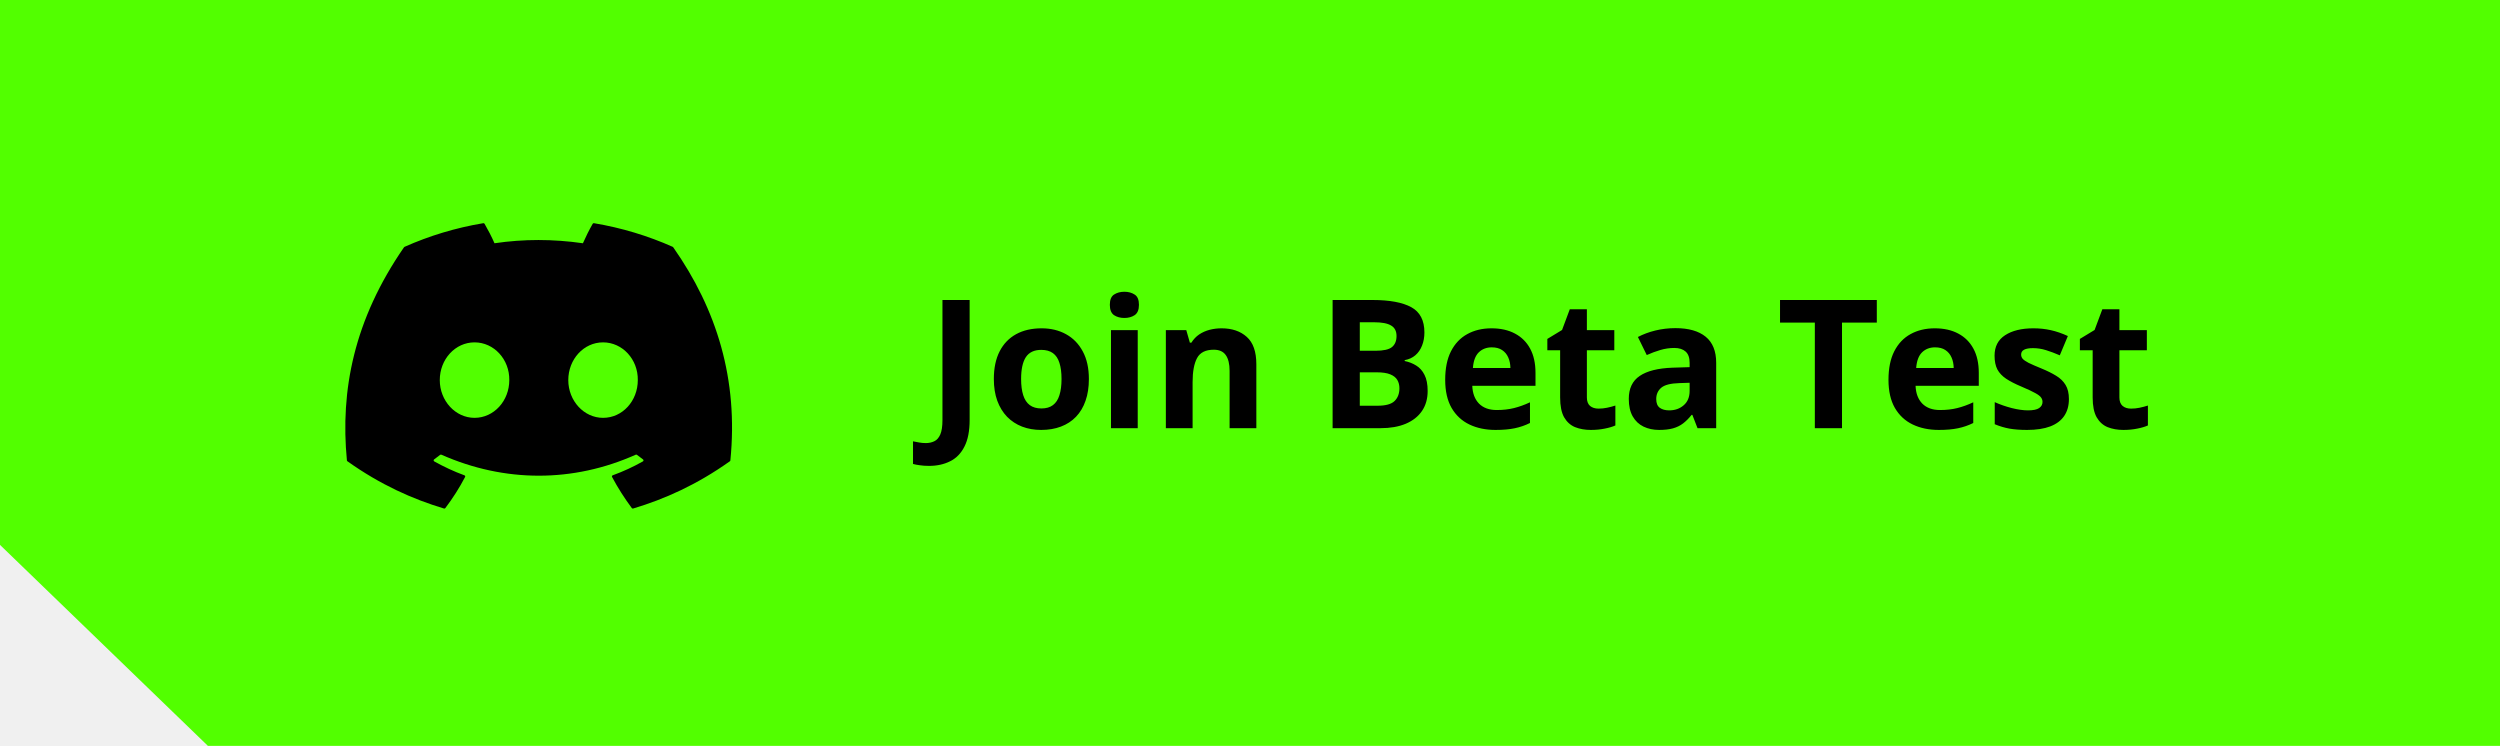
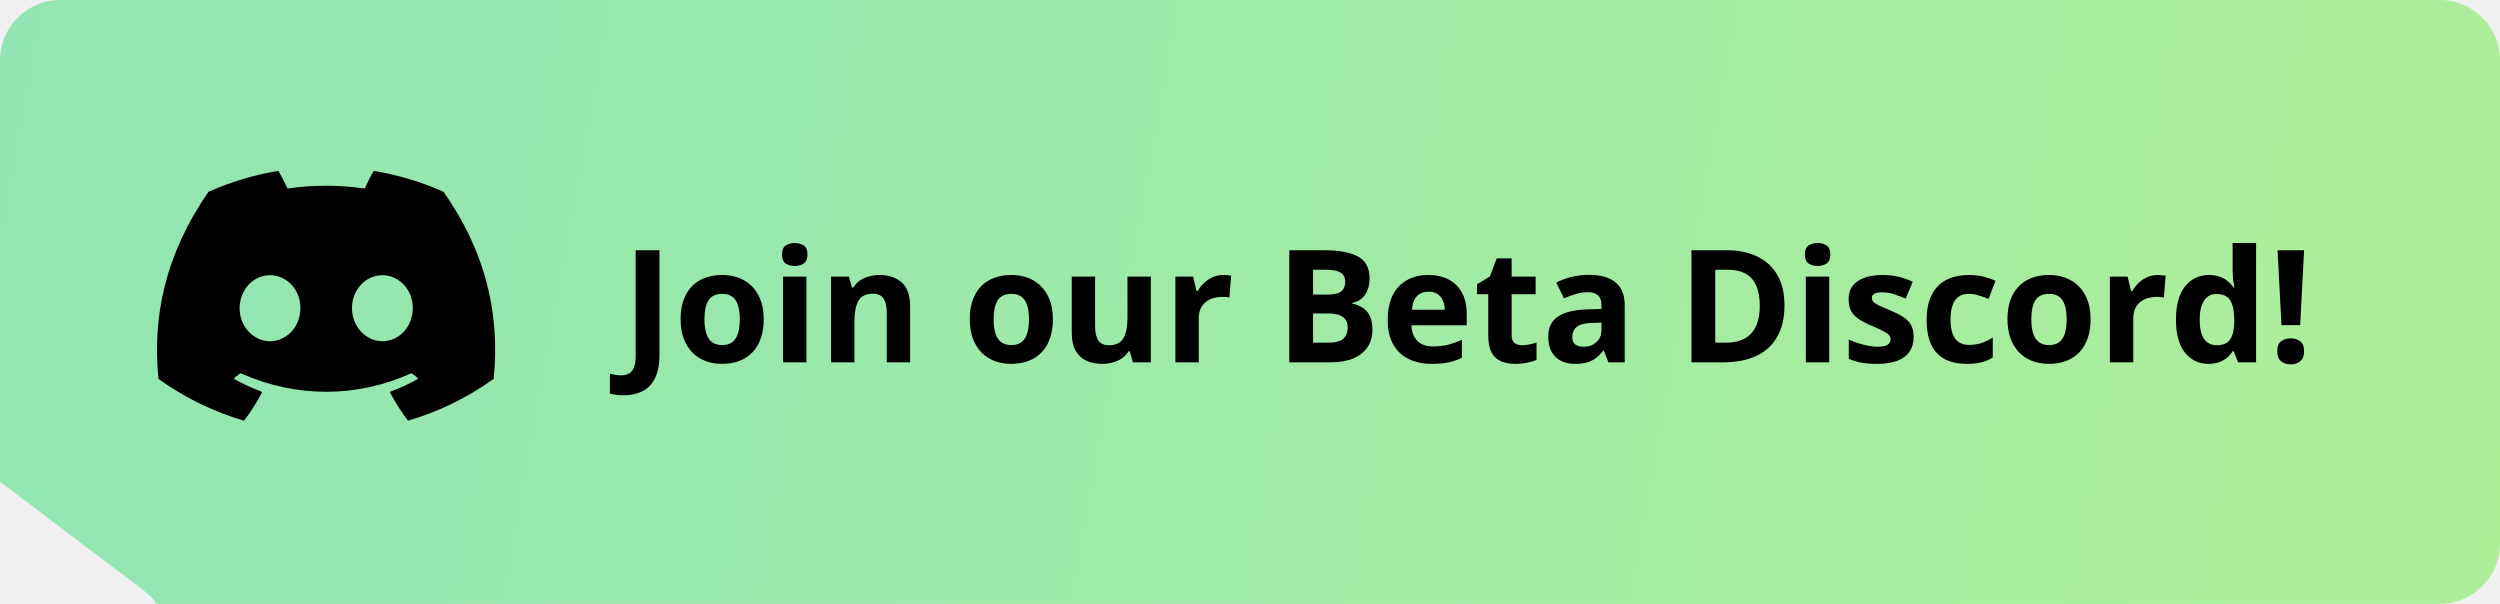
- <svg xmlns="http://www.w3.org/2000/svg" width="181" height="54" viewBox="0 0 181 54" fill="none">
-   <path fill-rule="evenodd" clip-rule="evenodd" d="M181 0H0V39.45L15.051 54H181V0Z" fill="#52FF00" />
-   <path d="M67.263 33.73C67.009 33.73 66.787 33.715 66.597 33.685C66.402 33.66 66.237 33.628 66.102 33.59V31.952C66.237 31.982 66.383 32.009 66.54 32.035C66.692 32.064 66.855 32.079 67.028 32.079C67.257 32.079 67.462 32.035 67.644 31.946C67.826 31.861 67.97 31.698 68.076 31.457C68.181 31.216 68.234 30.869 68.234 30.416V21.72H70.202V30.403C70.202 31.199 70.077 31.84 69.828 32.327C69.582 32.818 69.237 33.173 68.793 33.393C68.353 33.617 67.843 33.73 67.263 33.73ZM78.835 27.439C78.835 28.031 78.755 28.556 78.594 29.013C78.437 29.47 78.207 29.857 77.902 30.175C77.601 30.488 77.237 30.725 76.81 30.886C76.387 31.047 75.909 31.127 75.376 31.127C74.876 31.127 74.417 31.047 73.998 30.886C73.583 30.725 73.222 30.488 72.913 30.175C72.608 29.857 72.371 29.47 72.202 29.013C72.037 28.556 71.954 28.031 71.954 27.439C71.954 26.652 72.094 25.985 72.373 25.439C72.652 24.894 73.05 24.479 73.566 24.195C74.083 23.912 74.698 23.77 75.414 23.77C76.078 23.77 76.666 23.912 77.178 24.195C77.695 24.479 78.099 24.894 78.391 25.439C78.687 25.985 78.835 26.652 78.835 27.439ZM73.928 27.439C73.928 27.904 73.979 28.296 74.081 28.613C74.182 28.931 74.341 29.17 74.557 29.331C74.772 29.491 75.054 29.572 75.401 29.572C75.744 29.572 76.021 29.491 76.232 29.331C76.448 29.17 76.605 28.931 76.702 28.613C76.804 28.296 76.855 27.904 76.855 27.439C76.855 26.969 76.804 26.58 76.702 26.271C76.605 25.958 76.448 25.723 76.232 25.566C76.017 25.41 75.735 25.331 75.388 25.331C74.876 25.331 74.504 25.507 74.271 25.858C74.043 26.21 73.928 26.736 73.928 27.439ZM82.371 23.903V31H80.435V23.903H82.371ZM81.406 21.123C81.694 21.123 81.941 21.191 82.148 21.326C82.356 21.457 82.46 21.705 82.46 22.069C82.46 22.428 82.356 22.678 82.148 22.818C81.941 22.953 81.694 23.021 81.406 23.021C81.114 23.021 80.864 22.953 80.657 22.818C80.454 22.678 80.352 22.428 80.352 22.069C80.352 21.705 80.454 21.457 80.657 21.326C80.864 21.191 81.114 21.123 81.406 21.123ZM88.439 23.77C89.197 23.77 89.806 23.977 90.267 24.392C90.728 24.803 90.959 25.463 90.959 26.373V31H89.023V26.855C89.023 26.347 88.93 25.964 88.744 25.706C88.562 25.448 88.274 25.319 87.88 25.319C87.288 25.319 86.884 25.52 86.668 25.922C86.452 26.324 86.344 26.904 86.344 27.661V31H84.408V23.903H85.887L86.147 24.811H86.255C86.408 24.566 86.596 24.367 86.82 24.214C87.049 24.062 87.301 23.95 87.576 23.878C87.855 23.806 88.143 23.77 88.439 23.77ZM96.481 21.72H99.37C100.605 21.72 101.541 21.893 102.175 22.24C102.81 22.587 103.127 23.197 103.127 24.068C103.127 24.42 103.07 24.737 102.956 25.02C102.846 25.304 102.685 25.537 102.474 25.719C102.262 25.901 102.004 26.019 101.699 26.074V26.138C102.008 26.201 102.287 26.311 102.537 26.468C102.787 26.62 102.986 26.844 103.134 27.141C103.286 27.433 103.362 27.822 103.362 28.309C103.362 28.871 103.225 29.354 102.95 29.756C102.675 30.158 102.281 30.467 101.769 30.683C101.261 30.894 100.656 31 99.954 31H96.481V21.72ZM98.449 25.395H99.592C100.163 25.395 100.559 25.306 100.779 25.128C100.999 24.947 101.109 24.68 101.109 24.329C101.109 23.973 100.978 23.719 100.715 23.567C100.457 23.41 100.047 23.332 99.484 23.332H98.449V25.395ZM98.449 26.956V29.375H99.731C100.324 29.375 100.736 29.261 100.969 29.032C101.202 28.804 101.318 28.497 101.318 28.112C101.318 27.883 101.268 27.682 101.166 27.509C101.064 27.335 100.893 27.2 100.652 27.102C100.415 27.005 100.087 26.956 99.668 26.956H98.449ZM107.99 23.77C108.646 23.77 109.211 23.897 109.685 24.151C110.159 24.401 110.525 24.765 110.783 25.243C111.041 25.721 111.17 26.305 111.17 26.995V27.934H106.593C106.614 28.48 106.777 28.91 107.082 29.223C107.391 29.532 107.818 29.686 108.364 29.686C108.817 29.686 109.232 29.64 109.608 29.546C109.985 29.453 110.372 29.314 110.77 29.127V30.625C110.419 30.799 110.051 30.926 109.666 31.006C109.285 31.087 108.821 31.127 108.275 31.127C107.564 31.127 106.934 30.996 106.384 30.733C105.838 30.471 105.408 30.071 105.095 29.534C104.786 28.996 104.632 28.319 104.632 27.502C104.632 26.673 104.771 25.983 105.051 25.433C105.334 24.879 105.728 24.464 106.231 24.189C106.735 23.91 107.321 23.77 107.99 23.77ZM108.002 25.148C107.626 25.148 107.313 25.268 107.063 25.509C106.818 25.75 106.676 26.129 106.638 26.645H109.354C109.35 26.358 109.297 26.102 109.196 25.877C109.098 25.653 108.95 25.475 108.751 25.344C108.557 25.213 108.307 25.148 108.002 25.148ZM115.734 29.584C115.945 29.584 116.151 29.563 116.35 29.521C116.553 29.479 116.754 29.426 116.953 29.362V30.803C116.745 30.896 116.487 30.973 116.178 31.032C115.874 31.095 115.539 31.127 115.175 31.127C114.752 31.127 114.371 31.059 114.033 30.924C113.698 30.784 113.434 30.545 113.239 30.206C113.049 29.864 112.954 29.388 112.954 28.778V25.357H112.027V24.538L113.093 23.891L113.652 22.393H114.89V23.903H116.876V25.357H114.89V28.778C114.89 29.049 114.966 29.252 115.118 29.388C115.275 29.519 115.48 29.584 115.734 29.584ZM121.301 23.757C122.253 23.757 122.983 23.965 123.491 24.379C123.999 24.794 124.252 25.425 124.252 26.271V31H122.9L122.526 30.035H122.475C122.272 30.289 122.065 30.496 121.853 30.657C121.641 30.818 121.398 30.936 121.123 31.013C120.848 31.089 120.514 31.127 120.12 31.127C119.701 31.127 119.325 31.047 118.99 30.886C118.66 30.725 118.4 30.48 118.209 30.149C118.019 29.815 117.924 29.392 117.924 28.88C117.924 28.127 118.188 27.572 118.717 27.217C119.246 26.857 120.04 26.658 121.098 26.62L122.329 26.582V26.271C122.329 25.899 122.232 25.626 122.037 25.452C121.842 25.279 121.572 25.192 121.225 25.192C120.882 25.192 120.545 25.241 120.215 25.338C119.885 25.435 119.555 25.558 119.225 25.706L118.584 24.398C118.961 24.2 119.382 24.043 119.847 23.929C120.317 23.814 120.801 23.757 121.301 23.757ZM122.329 27.712L121.58 27.737C120.954 27.754 120.518 27.866 120.272 28.074C120.031 28.281 119.911 28.554 119.911 28.893C119.911 29.189 119.997 29.4 120.171 29.527C120.344 29.65 120.571 29.711 120.85 29.711C121.265 29.711 121.614 29.589 121.897 29.343C122.185 29.098 122.329 28.749 122.329 28.296V27.712ZM133.361 31H131.394V23.357H128.874V21.72H135.881V23.357H133.361V31ZM140.083 23.77C140.739 23.77 141.304 23.897 141.778 24.151C142.252 24.401 142.618 24.765 142.876 25.243C143.135 25.721 143.264 26.305 143.264 26.995V27.934H138.687C138.708 28.48 138.871 28.91 139.176 29.223C139.485 29.532 139.912 29.686 140.458 29.686C140.911 29.686 141.326 29.64 141.702 29.546C142.079 29.453 142.466 29.314 142.864 29.127V30.625C142.513 30.799 142.144 30.926 141.759 31.006C141.378 31.087 140.915 31.127 140.369 31.127C139.658 31.127 139.028 30.996 138.478 30.733C137.932 30.471 137.502 30.071 137.189 29.534C136.88 28.996 136.726 28.319 136.726 27.502C136.726 26.673 136.865 25.983 137.145 25.433C137.428 24.879 137.822 24.464 138.325 24.189C138.829 23.91 139.415 23.77 140.083 23.77ZM140.096 25.148C139.72 25.148 139.406 25.268 139.157 25.509C138.911 25.75 138.77 26.129 138.731 26.645H141.448C141.444 26.358 141.391 26.102 141.29 25.877C141.192 25.653 141.044 25.475 140.845 25.344C140.651 25.213 140.401 25.148 140.096 25.148ZM149.789 28.893C149.789 29.375 149.675 29.783 149.446 30.118C149.222 30.448 148.886 30.7 148.437 30.873C147.988 31.042 147.43 31.127 146.761 31.127C146.266 31.127 145.841 31.095 145.485 31.032C145.134 30.968 144.779 30.863 144.419 30.714V29.115C144.804 29.288 145.217 29.432 145.657 29.546C146.101 29.656 146.49 29.711 146.825 29.711C147.201 29.711 147.47 29.656 147.631 29.546C147.796 29.432 147.878 29.284 147.878 29.102C147.878 28.984 147.845 28.878 147.777 28.785C147.713 28.687 147.574 28.579 147.358 28.461C147.142 28.338 146.804 28.18 146.342 27.985C145.898 27.799 145.532 27.61 145.244 27.42C144.961 27.23 144.749 27.005 144.609 26.747C144.474 26.485 144.406 26.152 144.406 25.75C144.406 25.095 144.66 24.602 145.168 24.271C145.68 23.937 146.363 23.77 147.218 23.77C147.658 23.77 148.077 23.814 148.475 23.903C148.877 23.992 149.29 24.134 149.713 24.329L149.129 25.725C148.778 25.573 148.445 25.448 148.132 25.351C147.823 25.253 147.508 25.205 147.187 25.205C146.903 25.205 146.689 25.243 146.545 25.319C146.402 25.395 146.33 25.511 146.33 25.668C146.33 25.782 146.366 25.884 146.438 25.973C146.514 26.061 146.658 26.161 146.869 26.271C147.085 26.377 147.4 26.514 147.815 26.684C148.217 26.849 148.566 27.022 148.862 27.204C149.159 27.382 149.387 27.604 149.548 27.871C149.709 28.133 149.789 28.474 149.789 28.893ZM154.29 29.584C154.501 29.584 154.706 29.563 154.905 29.521C155.108 29.479 155.309 29.426 155.508 29.362V30.803C155.301 30.896 155.043 30.973 154.734 31.032C154.429 31.095 154.095 31.127 153.731 31.127C153.308 31.127 152.927 31.059 152.588 30.924C152.254 30.784 151.99 30.545 151.795 30.206C151.604 29.864 151.509 29.388 151.509 28.778V25.357H150.583V24.538L151.649 23.891L152.208 22.393H153.445V23.903H155.432V25.357H153.445V28.778C153.445 29.049 153.521 29.252 153.674 29.388C153.83 29.519 154.036 29.584 154.29 29.584Z" fill="black" />
-   <g clip-path="url(#clip0_42_25)">
-     <path d="M48.703 17.87C46.919 17.077 45.005 16.493 43.004 16.159C42.967 16.152 42.931 16.168 42.912 16.201C42.666 16.624 42.394 17.177 42.203 17.612C40.05 17.3 37.909 17.3 35.801 17.612C35.61 17.168 35.328 16.624 35.081 16.201C35.062 16.169 35.026 16.153 34.989 16.159C32.989 16.492 31.076 17.076 29.29 17.87C29.274 17.877 29.261 17.887 29.252 17.901C25.622 23.152 24.628 28.273 25.116 33.331C25.118 33.356 25.132 33.38 25.152 33.395C27.547 35.098 29.867 36.131 32.144 36.817C32.18 36.827 32.219 36.814 32.242 36.785C32.781 36.073 33.261 35.322 33.672 34.533C33.697 34.487 33.673 34.432 33.624 34.413C32.862 34.134 32.137 33.793 31.44 33.406C31.384 33.374 31.38 33.298 31.431 33.261C31.578 33.155 31.724 33.044 31.865 32.932C31.89 32.912 31.925 32.907 31.955 32.92C36.538 34.946 41.498 34.946 46.027 32.92C46.057 32.906 46.092 32.911 46.118 32.931C46.259 33.043 46.405 33.155 46.553 33.261C46.604 33.298 46.601 33.374 46.545 33.406C45.848 33.8 45.123 34.134 44.36 34.412C44.311 34.431 44.288 34.487 44.313 34.533C44.733 35.321 45.213 36.072 45.742 36.784C45.764 36.814 45.804 36.827 45.84 36.817C48.128 36.131 50.448 35.098 52.843 33.395C52.864 33.38 52.877 33.357 52.879 33.332C53.463 27.485 51.902 22.405 48.74 17.902C48.732 17.887 48.719 17.877 48.703 17.87ZM34.357 30.252C32.977 30.252 31.84 29.025 31.84 27.519C31.84 26.013 32.955 24.787 34.357 24.787C35.769 24.787 36.895 26.024 36.873 27.519C36.873 29.025 35.758 30.252 34.357 30.252ZM43.66 30.252C42.281 30.252 41.144 29.025 41.144 27.519C41.144 26.013 42.259 24.787 43.66 24.787C45.073 24.787 46.199 26.024 46.177 27.519C46.177 29.025 45.073 30.252 43.66 30.252Z" fill="black" />
+ <svg xmlns="http://www.w3.org/2000/svg" width="207" height="50" viewBox="0 0 207 50" fill="none">
+   <path fill-rule="evenodd" clip-rule="evenodd" d="M5 0H202C204.761 0 207 2.239 207 5V45C207 47.761 204.761 50 202 50H12.985C12.695 49.595 12.332 49.218 11.89 48.883L0 39.885V5C0 2.239 2.239 0 5 0Z" fill="url(#paint0_linear_99_26)" />
+   <path d="M51.663 32.73C51.409 32.73 51.187 32.715 50.997 32.685C50.802 32.66 50.637 32.628 50.502 32.59V30.952C50.637 30.982 50.783 31.009 50.94 31.035C51.092 31.064 51.255 31.079 51.428 31.079C51.657 31.079 51.862 31.035 52.044 30.946C52.226 30.861 52.37 30.698 52.476 30.457C52.581 30.216 52.634 29.869 52.634 29.416V20.72H54.602V29.403C54.602 30.199 54.477 30.84 54.227 31.327C53.982 31.817 53.637 32.173 53.193 32.393C52.753 32.617 52.243 32.73 51.663 32.73ZM63.235 26.439C63.235 27.031 63.154 27.556 62.994 28.013C62.837 28.47 62.606 28.857 62.302 29.175C62.001 29.488 61.637 29.725 61.21 29.886C60.787 30.047 60.309 30.127 59.775 30.127C59.276 30.127 58.817 30.047 58.398 29.886C57.983 29.725 57.621 29.488 57.312 29.175C57.008 28.857 56.771 28.47 56.602 28.013C56.437 27.556 56.354 27.031 56.354 26.439C56.354 25.652 56.494 24.985 56.773 24.439C57.052 23.894 57.45 23.479 57.966 23.195C58.483 22.912 59.098 22.77 59.813 22.77C60.478 22.77 61.066 22.912 61.578 23.195C62.094 23.479 62.498 23.894 62.791 24.439C63.087 24.985 63.235 25.652 63.235 26.439ZM58.328 26.439C58.328 26.904 58.379 27.296 58.48 27.613C58.582 27.931 58.741 28.17 58.956 28.331C59.172 28.491 59.454 28.572 59.801 28.572C60.144 28.572 60.421 28.491 60.632 28.331C60.848 28.17 61.005 27.931 61.102 27.613C61.204 27.296 61.254 26.904 61.254 26.439C61.254 25.969 61.204 25.58 61.102 25.271C61.005 24.958 60.848 24.723 60.632 24.566C60.416 24.41 60.135 24.331 59.788 24.331C59.276 24.331 58.904 24.507 58.671 24.858C58.442 25.21 58.328 25.736 58.328 26.439ZM66.77 22.903V30H64.835V22.903H66.77ZM65.806 20.123C66.093 20.123 66.341 20.191 66.548 20.326C66.756 20.457 66.859 20.705 66.859 21.069C66.859 21.428 66.756 21.678 66.548 21.818C66.341 21.953 66.093 22.021 65.806 22.021C65.514 22.021 65.264 21.953 65.057 21.818C64.853 21.678 64.752 21.428 64.752 21.069C64.752 20.705 64.853 20.457 65.057 20.326C65.264 20.191 65.514 20.123 65.806 20.123ZM72.839 22.77C73.596 22.77 74.206 22.977 74.667 23.392C75.128 23.803 75.359 24.463 75.359 25.373V30H73.423V25.855C73.423 25.347 73.33 24.964 73.144 24.706C72.962 24.448 72.674 24.319 72.28 24.319C71.688 24.319 71.284 24.52 71.068 24.922C70.852 25.324 70.744 25.904 70.744 26.661V30H68.808V22.903H70.287L70.547 23.811H70.655C70.808 23.566 70.996 23.367 71.22 23.214C71.449 23.062 71.701 22.95 71.976 22.878C72.255 22.806 72.543 22.77 72.839 22.77ZM87.178 26.439C87.178 27.031 87.098 27.556 86.937 28.013C86.78 28.47 86.55 28.857 86.245 29.175C85.945 29.488 85.581 29.725 85.153 29.886C84.73 30.047 84.252 30.127 83.719 30.127C83.219 30.127 82.76 30.047 82.341 29.886C81.927 29.725 81.565 29.488 81.256 29.175C80.951 28.857 80.714 28.47 80.545 28.013C80.38 27.556 80.297 27.031 80.297 26.439C80.297 25.652 80.437 24.985 80.716 24.439C80.996 23.894 81.393 23.479 81.91 23.195C82.426 22.912 83.042 22.77 83.757 22.77C84.421 22.77 85.009 22.912 85.522 23.195C86.038 23.479 86.442 23.894 86.734 24.439C87.03 24.985 87.178 25.652 87.178 26.439ZM82.272 26.439C82.272 26.904 82.322 27.296 82.424 27.613C82.525 27.931 82.684 28.17 82.9 28.331C83.116 28.491 83.397 28.572 83.744 28.572C84.087 28.572 84.364 28.491 84.576 28.331C84.791 28.17 84.948 27.931 85.045 27.613C85.147 27.296 85.198 26.904 85.198 26.439C85.198 25.969 85.147 25.58 85.045 25.271C84.948 24.958 84.791 24.723 84.576 24.566C84.36 24.41 84.079 24.331 83.731 24.331C83.219 24.331 82.847 24.507 82.614 24.858C82.386 25.21 82.272 25.736 82.272 26.439ZM95.29 22.903V30H93.805L93.545 29.092H93.443C93.291 29.334 93.101 29.53 92.872 29.683C92.644 29.835 92.392 29.947 92.117 30.019C91.842 30.091 91.556 30.127 91.26 30.127C90.752 30.127 90.31 30.038 89.933 29.86C89.556 29.678 89.262 29.397 89.051 29.016C88.843 28.635 88.74 28.14 88.74 27.531V22.903H90.676V27.048C90.676 27.556 90.767 27.939 90.949 28.197C91.131 28.455 91.421 28.584 91.818 28.584C92.212 28.584 92.521 28.496 92.745 28.318C92.969 28.136 93.126 27.871 93.215 27.524C93.308 27.173 93.355 26.746 93.355 26.242V22.903H95.29ZM101.283 22.77C101.38 22.77 101.492 22.776 101.619 22.789C101.75 22.797 101.856 22.81 101.937 22.827L101.791 24.643C101.727 24.621 101.636 24.607 101.518 24.598C101.403 24.585 101.304 24.579 101.219 24.579C100.97 24.579 100.726 24.611 100.489 24.674C100.257 24.738 100.047 24.841 99.861 24.985C99.675 25.125 99.526 25.311 99.416 25.544C99.311 25.773 99.258 26.054 99.258 26.388V30H97.322V22.903H98.788L99.074 24.097H99.169C99.309 23.855 99.482 23.635 99.689 23.436C99.901 23.233 100.14 23.073 100.407 22.954C100.678 22.831 100.97 22.77 101.283 22.77ZM106.754 20.72H109.643C110.878 20.72 111.813 20.893 112.448 21.24C113.083 21.587 113.4 22.197 113.4 23.068C113.4 23.42 113.343 23.737 113.229 24.02C113.119 24.304 112.958 24.537 112.747 24.719C112.535 24.901 112.277 25.019 111.972 25.074V25.138C112.281 25.201 112.56 25.311 112.81 25.468C113.06 25.62 113.259 25.844 113.407 26.141C113.559 26.433 113.635 26.822 113.635 27.309C113.635 27.871 113.498 28.354 113.223 28.756C112.948 29.158 112.554 29.467 112.042 29.683C111.534 29.894 110.929 30 110.227 30H106.754V20.72ZM108.722 24.395H109.865C110.436 24.395 110.832 24.306 111.052 24.128C111.272 23.947 111.382 23.68 111.382 23.329C111.382 22.973 111.251 22.719 110.988 22.567C110.73 22.41 110.32 22.332 109.757 22.332H108.722V24.395ZM108.722 25.956V28.375H110.004C110.597 28.375 111.009 28.261 111.242 28.032C111.475 27.804 111.591 27.497 111.591 27.112C111.591 26.883 111.541 26.682 111.439 26.509C111.337 26.335 111.166 26.2 110.925 26.102C110.688 26.005 110.36 25.956 109.941 25.956H108.722ZM118.263 22.77C118.919 22.77 119.484 22.897 119.958 23.151C120.431 23.401 120.798 23.765 121.056 24.243C121.314 24.721 121.443 25.305 121.443 25.995V26.934H116.866C116.887 27.48 117.05 27.91 117.355 28.223C117.664 28.532 118.091 28.686 118.637 28.686C119.09 28.686 119.505 28.64 119.881 28.546C120.258 28.453 120.645 28.314 121.043 28.127V29.625C120.692 29.799 120.324 29.926 119.938 30.006C119.558 30.087 119.094 30.127 118.548 30.127C117.837 30.127 117.207 29.996 116.657 29.733C116.111 29.471 115.681 29.071 115.368 28.534C115.059 27.996 114.905 27.319 114.905 26.502C114.905 25.673 115.044 24.983 115.324 24.433C115.607 23.879 116.001 23.464 116.504 23.189C117.008 22.91 117.594 22.77 118.263 22.77ZM118.275 24.148C117.899 24.148 117.586 24.268 117.336 24.509C117.09 24.75 116.949 25.129 116.911 25.645H119.627C119.623 25.358 119.57 25.102 119.469 24.877C119.371 24.653 119.223 24.475 119.024 24.344C118.83 24.213 118.58 24.148 118.275 24.148ZM126.007 28.584C126.218 28.584 126.424 28.563 126.623 28.521C126.826 28.479 127.027 28.426 127.226 28.362V29.803C127.018 29.896 126.76 29.973 126.451 30.032C126.146 30.095 125.812 30.127 125.448 30.127C125.025 30.127 124.644 30.059 124.306 29.924C123.971 29.784 123.707 29.545 123.512 29.206C123.322 28.864 123.227 28.388 123.227 27.778V24.357H122.3V23.538L123.366 22.891L123.925 21.393H125.163V22.903H127.149V24.357H125.163V27.778C125.163 28.049 125.239 28.252 125.391 28.388C125.548 28.519 125.753 28.584 126.007 28.584ZM131.574 22.757C132.526 22.757 133.256 22.965 133.764 23.379C134.271 23.794 134.525 24.425 134.525 25.271V30H133.173L132.799 29.035H132.748C132.545 29.289 132.338 29.496 132.126 29.657C131.914 29.818 131.671 29.936 131.396 30.013C131.121 30.089 130.787 30.127 130.393 30.127C129.974 30.127 129.597 30.047 129.263 29.886C128.933 29.725 128.673 29.48 128.482 29.149C128.292 28.815 128.197 28.392 128.197 27.88C128.197 27.127 128.461 26.572 128.99 26.217C129.519 25.857 130.313 25.658 131.371 25.62L132.602 25.582V25.271C132.602 24.899 132.505 24.626 132.31 24.452C132.115 24.279 131.845 24.192 131.498 24.192C131.155 24.192 130.818 24.241 130.488 24.338C130.158 24.435 129.828 24.558 129.498 24.706L128.857 23.398C129.234 23.2 129.655 23.043 130.12 22.929C130.59 22.814 131.074 22.757 131.574 22.757ZM132.602 26.712L131.853 26.737C131.227 26.754 130.791 26.866 130.545 27.074C130.304 27.281 130.184 27.554 130.184 27.893C130.184 28.189 130.27 28.4 130.444 28.527C130.617 28.65 130.844 28.711 131.123 28.711C131.538 28.711 131.887 28.589 132.17 28.343C132.458 28.098 132.602 27.749 132.602 27.296V26.712ZM147.754 25.271C147.754 26.316 147.553 27.19 147.151 27.893C146.753 28.591 146.175 29.118 145.418 29.473C144.66 29.824 143.749 30 142.682 30H140.054V20.72H142.968C143.941 20.72 144.785 20.893 145.5 21.24C146.216 21.583 146.77 22.093 147.164 22.77C147.557 23.443 147.754 24.276 147.754 25.271ZM145.71 25.322C145.71 24.636 145.608 24.073 145.405 23.633C145.206 23.189 144.91 22.861 144.517 22.649C144.127 22.438 143.645 22.332 143.069 22.332H142.022V28.375H142.866C143.827 28.375 144.54 28.119 145.005 27.607C145.475 27.095 145.71 26.333 145.71 25.322ZM151.461 22.903V30H149.525V22.903H151.461ZM150.496 20.123C150.784 20.123 151.031 20.191 151.239 20.326C151.446 20.457 151.55 20.705 151.55 21.069C151.55 21.428 151.446 21.678 151.239 21.818C151.031 21.953 150.784 22.021 150.496 22.021C150.204 22.021 149.954 21.953 149.747 21.818C149.544 21.678 149.442 21.428 149.442 21.069C149.442 20.705 149.544 20.457 149.747 20.326C149.954 20.191 150.204 20.123 150.496 20.123ZM158.45 27.893C158.45 28.375 158.335 28.783 158.107 29.118C157.883 29.448 157.546 29.7 157.098 29.873C156.649 30.042 156.09 30.127 155.422 30.127C154.927 30.127 154.501 30.095 154.146 30.032C153.795 29.968 153.439 29.863 153.08 29.714V28.115C153.465 28.288 153.877 28.432 154.317 28.546C154.762 28.656 155.151 28.711 155.485 28.711C155.862 28.711 156.131 28.656 156.292 28.546C156.457 28.432 156.539 28.284 156.539 28.102C156.539 27.984 156.505 27.878 156.438 27.785C156.374 27.687 156.234 27.579 156.019 27.461C155.803 27.338 155.464 27.18 155.003 26.985C154.559 26.799 154.193 26.61 153.905 26.42C153.621 26.23 153.41 26.005 153.27 25.747C153.135 25.485 153.067 25.152 153.067 24.75C153.067 24.095 153.321 23.602 153.829 23.271C154.341 22.937 155.024 22.77 155.879 22.77C156.319 22.77 156.738 22.814 157.136 22.903C157.538 22.992 157.95 23.134 158.374 23.329L157.79 24.725C157.438 24.573 157.106 24.448 156.793 24.351C156.484 24.253 156.169 24.205 155.847 24.205C155.564 24.205 155.35 24.243 155.206 24.319C155.062 24.395 154.99 24.511 154.99 24.668C154.99 24.782 155.026 24.884 155.098 24.973C155.174 25.061 155.318 25.161 155.53 25.271C155.746 25.377 156.061 25.514 156.476 25.684C156.878 25.849 157.227 26.022 157.523 26.204C157.819 26.382 158.048 26.604 158.208 26.871C158.369 27.133 158.45 27.474 158.45 27.893ZM162.842 30.127C162.14 30.127 161.541 30 161.046 29.746C160.551 29.488 160.174 29.09 159.916 28.553C159.658 28.015 159.529 27.328 159.529 26.49C159.529 25.622 159.675 24.916 159.967 24.37C160.263 23.82 160.671 23.415 161.192 23.157C161.717 22.899 162.324 22.77 163.014 22.77C163.505 22.77 163.928 22.819 164.283 22.916C164.643 23.009 164.956 23.121 165.223 23.252L164.651 24.75C164.347 24.628 164.063 24.528 163.801 24.452C163.538 24.372 163.276 24.331 163.014 24.331C162.675 24.331 162.394 24.412 162.169 24.573C161.945 24.729 161.778 24.966 161.668 25.284C161.558 25.601 161.503 25.999 161.503 26.477C161.503 26.947 161.562 27.336 161.681 27.645C161.799 27.954 161.971 28.185 162.195 28.337C162.419 28.485 162.692 28.559 163.014 28.559C163.416 28.559 163.773 28.506 164.086 28.4C164.4 28.29 164.704 28.138 165 27.943V29.6C164.704 29.786 164.393 29.92 164.067 30C163.746 30.085 163.337 30.127 162.842 30.127ZM173.1 26.439C173.1 27.031 173.02 27.556 172.859 28.013C172.702 28.47 172.472 28.857 172.167 29.175C171.867 29.488 171.503 29.725 171.075 29.886C170.652 30.047 170.174 30.127 169.641 30.127C169.141 30.127 168.682 30.047 168.263 29.886C167.848 29.725 167.487 29.488 167.178 29.175C166.873 28.857 166.636 28.47 166.467 28.013C166.302 27.556 166.219 27.031 166.219 26.439C166.219 25.652 166.359 24.985 166.638 24.439C166.917 23.894 167.315 23.479 167.832 23.195C168.348 22.912 168.964 22.77 169.679 22.77C170.343 22.77 170.931 22.912 171.443 23.195C171.96 23.479 172.364 23.894 172.656 24.439C172.952 24.985 173.1 25.652 173.1 26.439ZM168.193 26.439C168.193 26.904 168.244 27.296 168.346 27.613C168.447 27.931 168.606 28.17 168.822 28.331C169.038 28.491 169.319 28.572 169.666 28.572C170.009 28.572 170.286 28.491 170.498 28.331C170.713 28.17 170.87 27.931 170.967 27.613C171.069 27.296 171.12 26.904 171.12 26.439C171.12 25.969 171.069 25.58 170.967 25.271C170.87 24.958 170.713 24.723 170.498 24.566C170.282 24.41 170 24.331 169.653 24.331C169.141 24.331 168.769 24.507 168.536 24.858C168.308 25.21 168.193 25.736 168.193 26.439ZM178.661 22.77C178.758 22.77 178.87 22.776 178.997 22.789C179.128 22.797 179.234 22.81 179.314 22.827L179.168 24.643C179.105 24.621 179.014 24.607 178.896 24.598C178.781 24.585 178.682 24.579 178.597 24.579C178.347 24.579 178.104 24.611 177.867 24.674C177.634 24.738 177.425 24.841 177.239 24.985C177.053 25.125 176.904 25.311 176.794 25.544C176.689 25.773 176.636 26.054 176.636 26.388V30H174.7V22.903H176.166L176.452 24.097H176.547C176.687 23.855 176.86 23.635 177.067 23.436C177.279 23.233 177.518 23.073 177.785 22.954C178.056 22.831 178.347 22.77 178.661 22.77ZM182.85 30.127C182.059 30.127 181.413 29.818 180.914 29.2C180.419 28.578 180.171 27.666 180.171 26.464C180.171 25.25 180.423 24.331 180.927 23.709C181.43 23.083 182.088 22.77 182.901 22.77C183.239 22.77 183.538 22.817 183.796 22.91C184.054 23.003 184.276 23.128 184.462 23.284C184.653 23.441 184.814 23.616 184.945 23.811H185.008C184.983 23.676 184.951 23.477 184.913 23.214C184.879 22.948 184.862 22.675 184.862 22.395V20.123H186.805V30H185.319L184.945 29.08H184.862C184.74 29.274 184.585 29.452 184.399 29.613C184.217 29.769 183.999 29.894 183.745 29.987C183.491 30.08 183.193 30.127 182.85 30.127ZM183.529 28.584C184.058 28.584 184.431 28.428 184.646 28.115C184.867 27.797 184.983 27.321 184.996 26.686V26.477C184.996 25.787 184.89 25.26 184.678 24.896C184.467 24.528 184.073 24.344 183.498 24.344C183.07 24.344 182.736 24.528 182.495 24.896C182.253 25.265 182.133 25.796 182.133 26.49C182.133 27.184 182.253 27.706 182.495 28.058C182.74 28.409 183.085 28.584 183.529 28.584ZM190.455 26.921H188.906L188.582 20.72H190.778L190.455 26.921ZM188.557 29.092C188.557 28.695 188.665 28.415 188.88 28.254C189.1 28.094 189.365 28.013 189.674 28.013C189.974 28.013 190.232 28.094 190.448 28.254C190.668 28.415 190.778 28.695 190.778 29.092C190.778 29.473 190.668 29.748 190.448 29.918C190.232 30.087 189.974 30.171 189.674 30.171C189.365 30.171 189.1 30.087 188.88 29.918C188.665 29.748 188.557 29.473 188.557 29.092Z" fill="black" />
+   <g clip-path="url(#clip0_99_26)">
+     <path d="M36.703 15.87C34.919 15.077 33.005 14.493 31.004 14.159C30.967 14.152 30.931 14.168 30.912 14.201C30.666 14.624 30.393 15.177 30.203 15.612C28.05 15.3 25.909 15.3 23.801 15.612C23.61 15.168 23.328 14.624 23.081 14.201C23.062 14.169 23.026 14.153 22.989 14.159C20.989 14.492 19.076 15.076 17.29 15.87C17.274 15.877 17.261 15.887 17.252 15.901C13.622 21.152 12.628 26.273 13.116 31.331C13.118 31.356 13.132 31.38 13.152 31.395C15.547 33.098 17.867 34.131 20.144 34.817C20.18 34.827 20.219 34.814 20.242 34.785C20.781 34.073 21.261 33.322 21.672 32.533C21.697 32.487 21.674 32.432 21.624 32.413C20.862 32.134 20.137 31.793 19.44 31.405C19.384 31.374 19.38 31.298 19.431 31.261C19.578 31.155 19.724 31.044 19.865 30.932C19.89 30.912 19.925 30.907 19.955 30.92C24.538 32.946 29.498 32.946 34.027 30.92C34.057 30.906 34.092 30.911 34.118 30.931C34.259 31.043 34.405 31.155 34.553 31.261C34.604 31.298 34.601 31.374 34.545 31.405C33.848 31.8 33.123 32.134 32.36 32.412C32.311 32.431 32.288 32.487 32.313 32.533C32.733 33.321 33.213 34.072 33.742 34.784C33.764 34.814 33.804 34.827 33.84 34.817C36.128 34.131 38.448 33.098 40.843 31.395C40.864 31.38 40.877 31.357 40.879 31.332C41.463 25.485 39.902 20.405 36.74 15.902C36.732 15.887 36.719 15.877 36.703 15.87ZM22.357 28.252C20.977 28.252 19.84 27.025 19.84 25.519C19.84 24.013 20.955 22.787 22.357 22.787C23.769 22.787 24.895 24.024 24.873 25.519C24.873 27.025 23.758 28.252 22.357 28.252ZM31.66 28.252C30.281 28.252 29.144 27.025 29.144 25.519C29.144 24.013 30.259 22.787 31.66 22.787C33.073 22.787 34.199 24.024 34.177 25.519C34.177 27.025 33.073 28.252 31.66 28.252Z" fill="black" />
  </g>
  <defs>
-     <clipPath id="clip0_42_25">
-       <rect width="28" height="21" fill="white" transform="translate(25 16)" />
+     <linearGradient id="paint0_linear_99_26" x1="-10.402" y1="12" x2="216.336" y2="53.018" gradientUnits="userSpaceOnUse">
+       <stop stop-color="#8FE5B4" />
+       <stop offset="1" stop-color="#AFEF98" />
+     </linearGradient>
+     <clipPath id="clip0_99_26">
+       <rect width="28" height="21" fill="white" transform="translate(13 14)" />
    </clipPath>
  </defs>
</svg>
